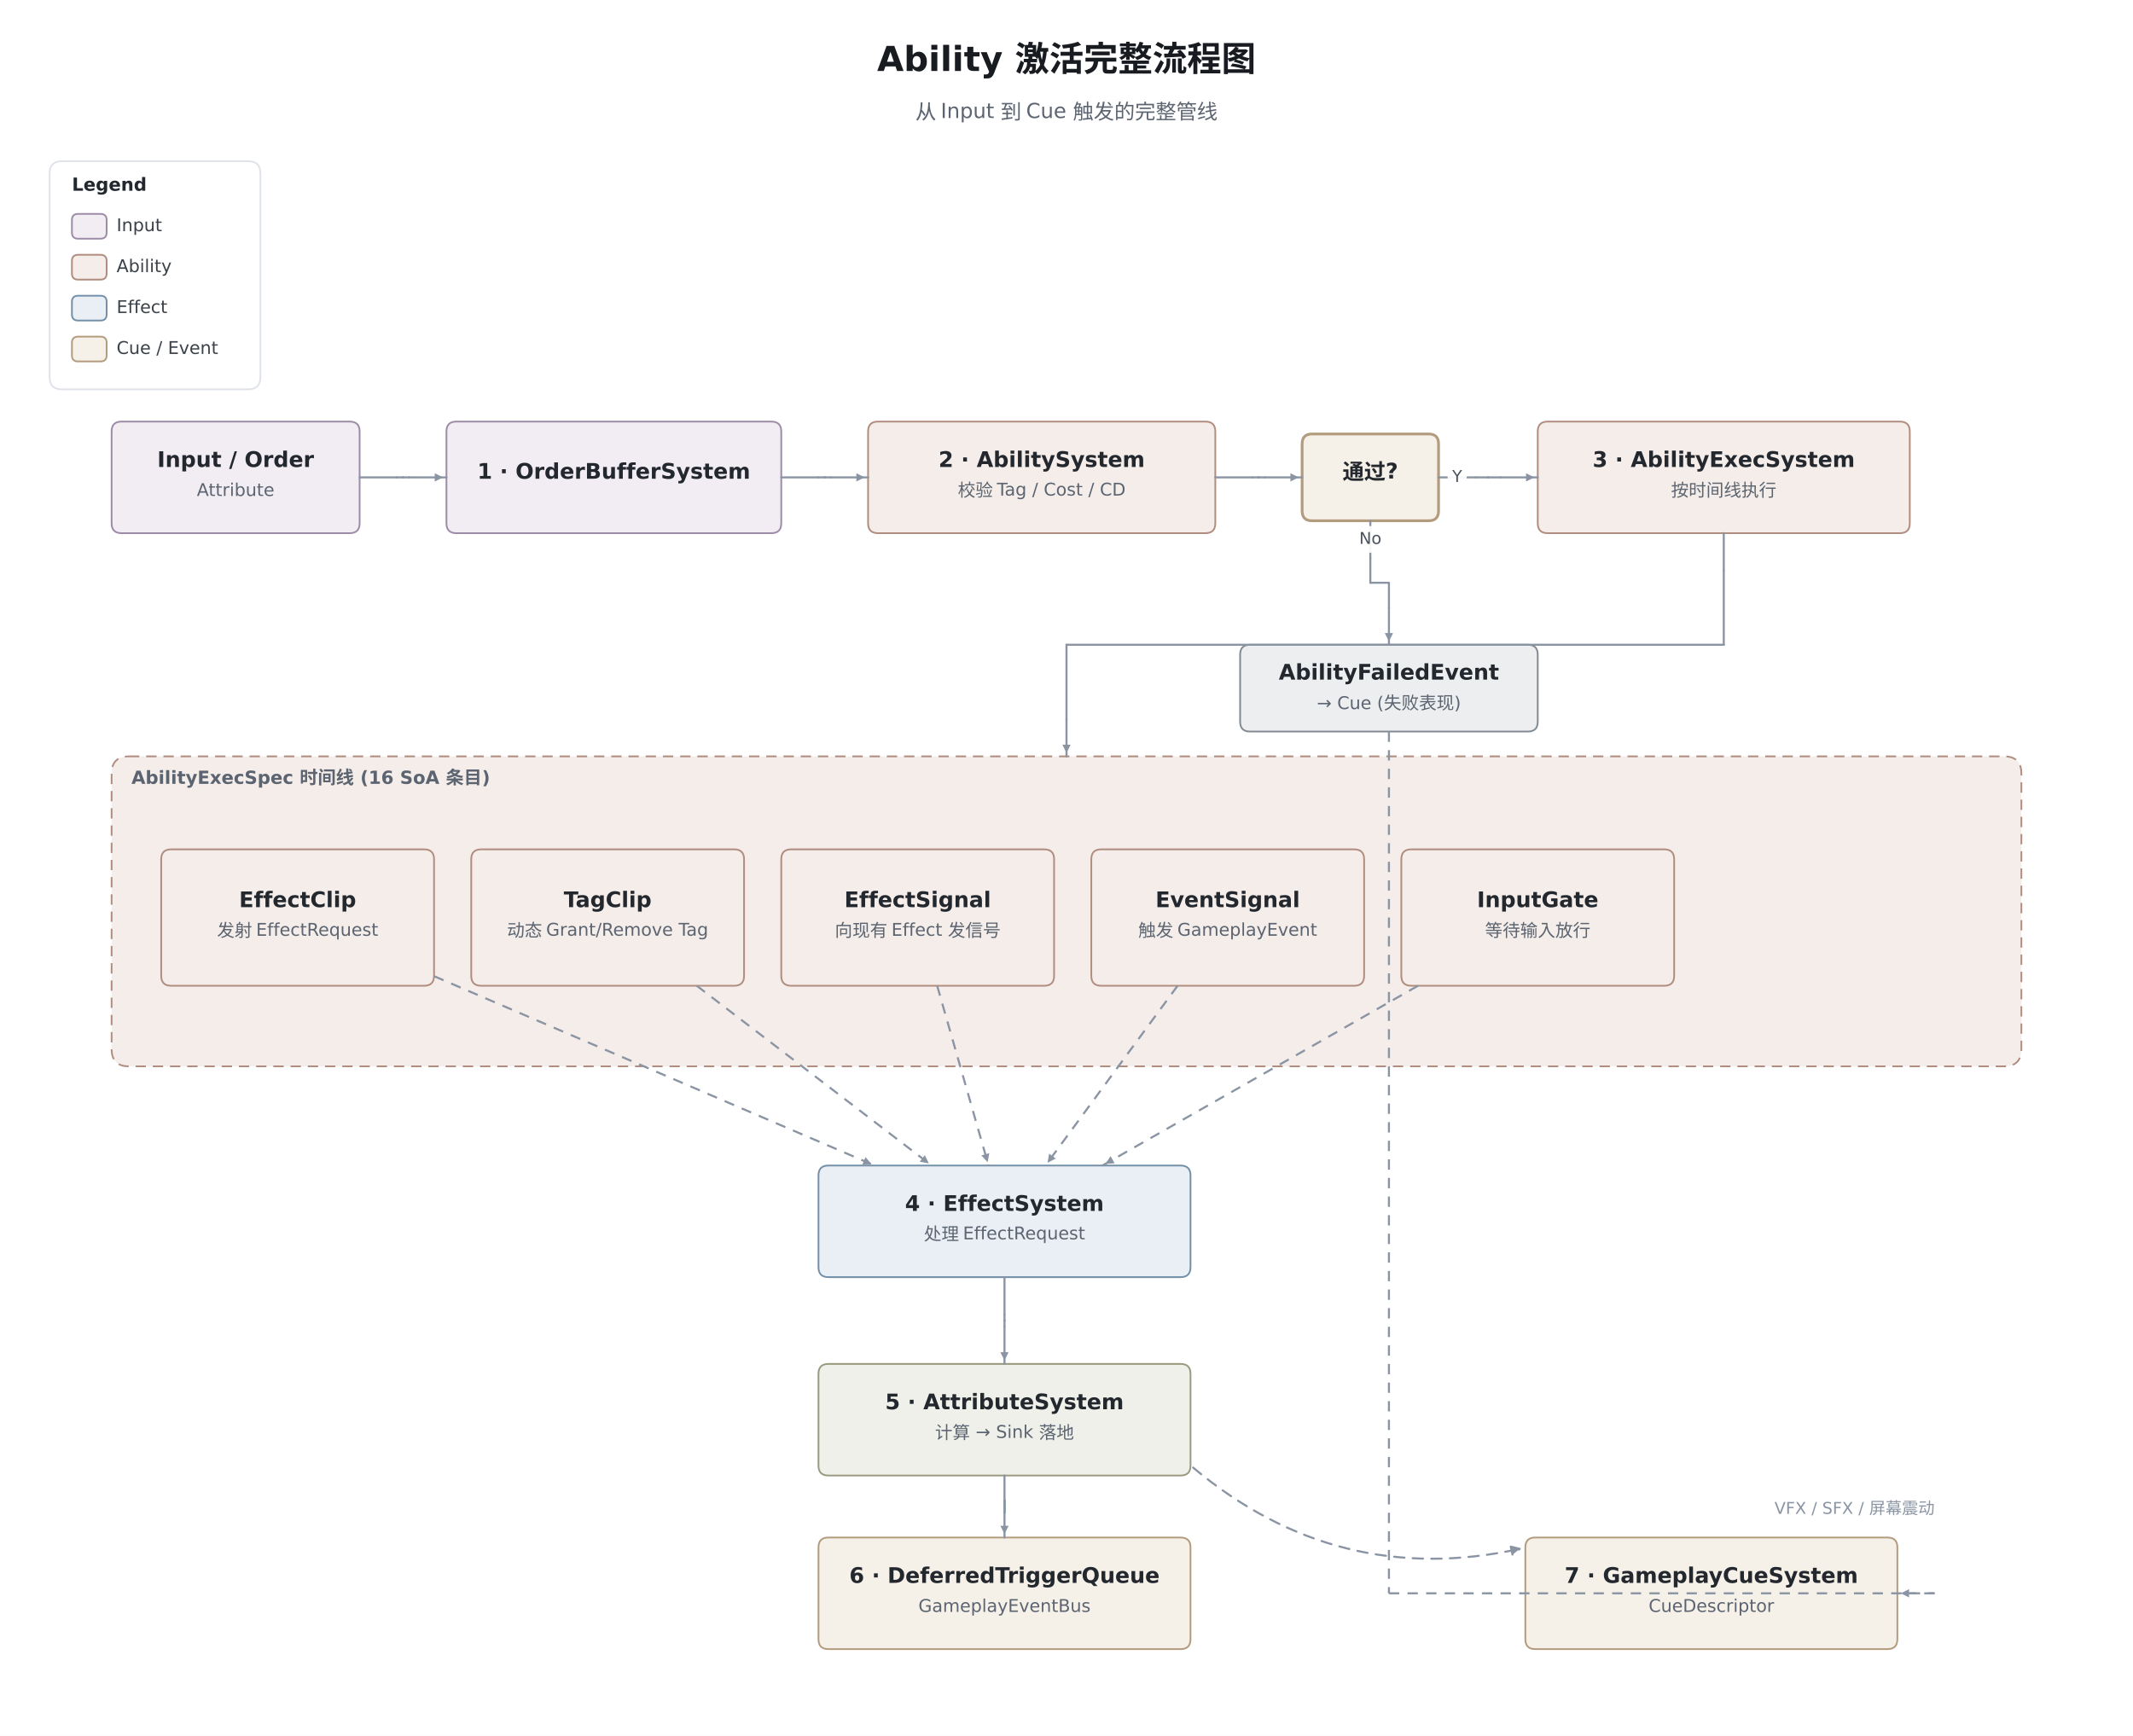
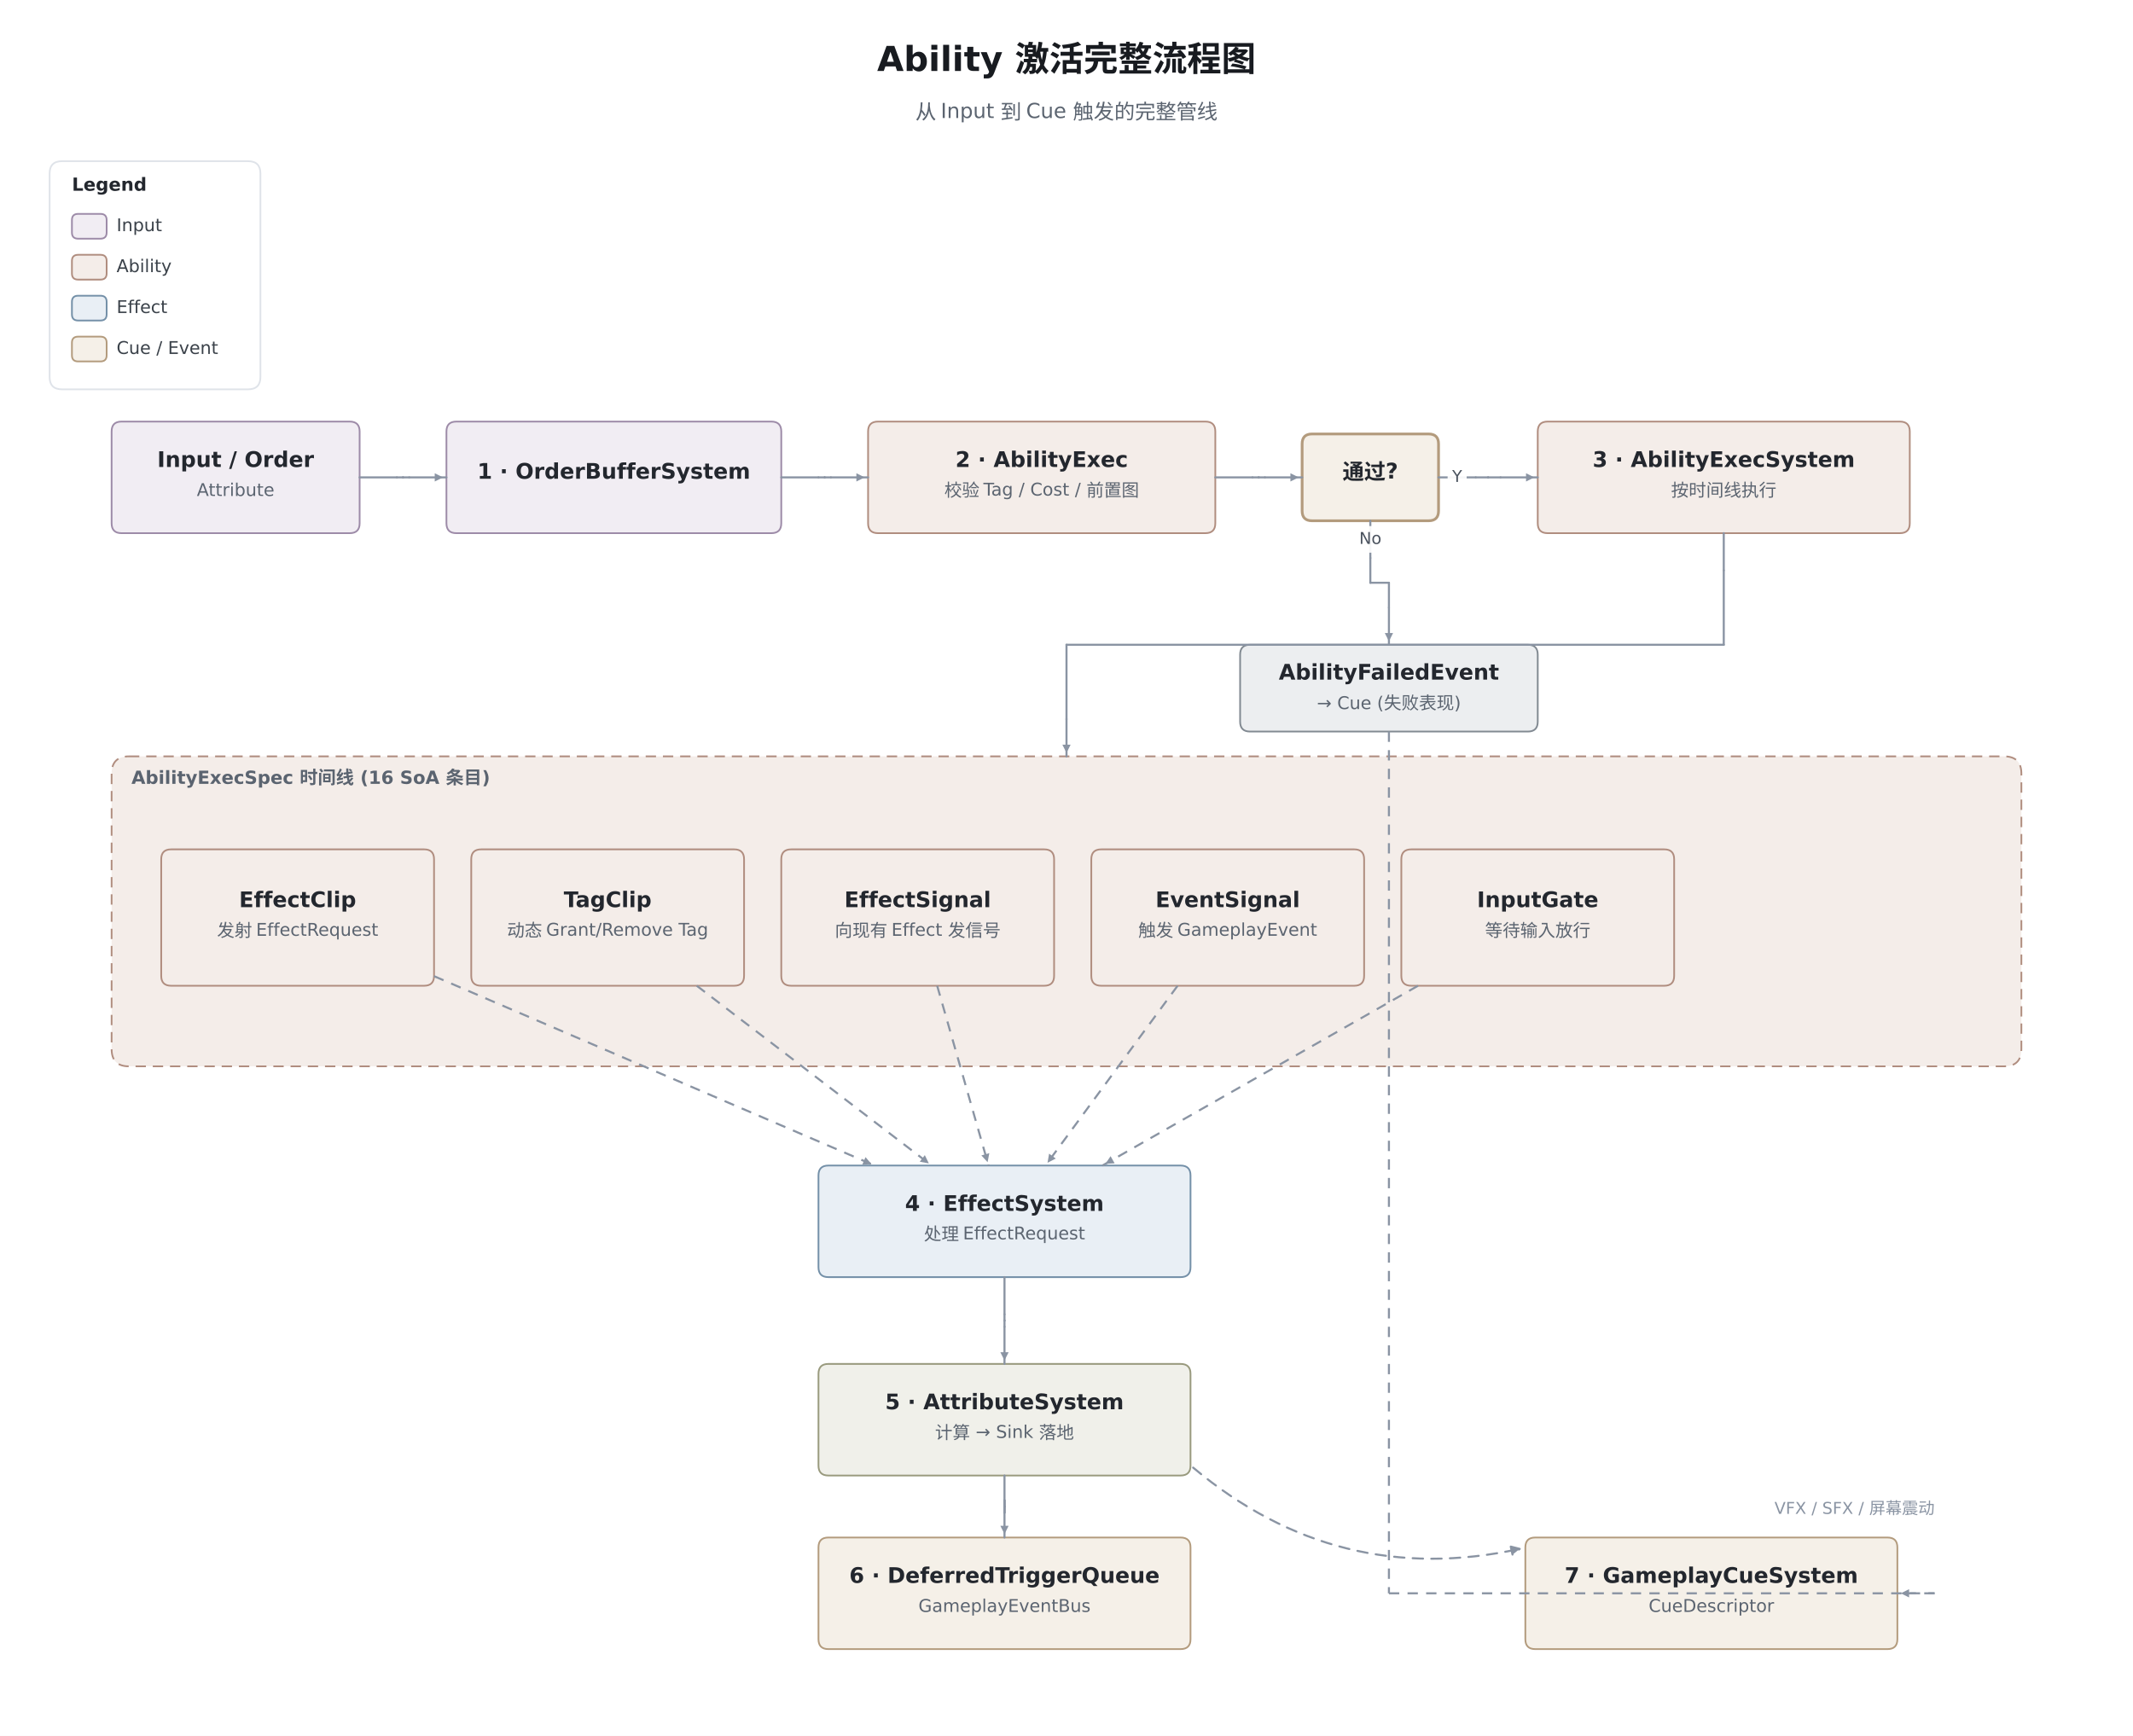
<svg xmlns="http://www.w3.org/2000/svg" width="1238.4pt" height="1008pt" viewBox="0 0 1238.4 1008" version="1.1">
  <defs>
    <style type="text/css">*{stroke-linejoin: round; stroke-linecap: butt}</style>
  </defs>
  <g id="figure_1">
    <g id="patch_1">
      <path d="M 0 1008 L 1238.4 1008 L 1238.4 0 L 0 0 z " style="fill: #ffffff" />
    </g>
    <g id="axes_1">
      <g id="patch_2">
        <path d="M 74.88 439.2 L 1163.52 439.2 Q 1173.6 439.2 1173.6 449.28 L 1173.6 609.12 Q 1173.6 619.2 1163.52 619.2 L 74.88 619.2 Q 64.8 619.2 64.8 609.12 L 64.8 449.28 Q 64.8 439.2 74.88 439.2 z " clip-path="url(#p5fc9083fad)" style="fill: #f4ede9; stroke-dasharray: 6,4; stroke-dashoffset: 0; stroke: #b08d7f; stroke-linejoin: miter" />
      </g>
      <g id="text_1">
        <text style="font-weight: 700; font-size: 10.5px; font-family: 'Microsoft YaHei', 'DejaVu Sans'; text-anchor: start; fill: #5b6470" x="76.32" y="455.172" transform="rotate(-0 76.32 455.1724)">AbilityExecSpec 时间线 (16 SoA 条目)</text>
      </g>
      <g id="patch_3">
        <path d="M 70.56 244.8 L 203.04 244.8 Q 208.8 244.8 208.8 250.56 L 208.8 303.84 Q 208.8 309.6 203.04 309.6 L 70.56 309.6 Q 64.8 309.6 64.8 303.84 L 64.8 250.56 Q 64.8 244.8 70.56 244.8 z " clip-path="url(#p5fc9083fad)" style="fill: #f1edf3; stroke: #9d8ba8; stroke-linejoin: miter" />
      </g>
      <g id="patch_4">
        <path d="M 264.96 244.8 L 447.84 244.8 Q 453.6 244.8 453.6 250.56 L 453.6 303.84 Q 453.6 309.6 447.84 309.6 L 264.96 309.6 Q 259.2 309.6 259.2 303.84 L 259.2 250.56 Q 259.2 244.8 264.96 244.8 z " clip-path="url(#p5fc9083fad)" style="fill: #f1edf3; stroke: #9d8ba8; stroke-linejoin: miter" />
      </g>
      <g id="patch_5">
        <path d="M 509.76 244.8 L 699.84 244.8 Q 705.6 244.8 705.6 250.56 L 705.6 303.84 Q 705.6 309.6 699.84 309.6 L 509.76 309.6 Q 504 309.6 504 303.84 L 504 250.56 Q 504 244.8 509.76 244.8 z " clip-path="url(#p5fc9083fad)" style="fill: #f4ede9; stroke: #b08d7f; stroke-linejoin: miter" />
      </g>
      <g id="patch_6">
        <path d="M 761.76 252 L 829.44 252 Q 835.2 252 835.2 257.76 L 835.2 296.64 Q 835.2 302.4 829.44 302.4 L 761.76 302.4 Q 756 302.4 756 296.64 L 756 257.76 Q 756 252 761.76 252 z " clip-path="url(#p5fc9083fad)" style="fill: #f5f0e8; stroke: #b39b7d; stroke-width: 1.6; stroke-linejoin: miter" />
      </g>
      <g id="patch_7">
        <path d="M 898.56 244.8 L 1103.04 244.8 Q 1108.8 244.8 1108.8 250.56 L 1108.8 303.84 Q 1108.8 309.6 1103.04 309.6 L 898.56 309.6 Q 892.8 309.6 892.8 303.84 L 892.8 250.56 Q 892.8 244.8 898.56 244.8 z " clip-path="url(#p5fc9083fad)" style="fill: #f4ede9; stroke: #b08d7f; stroke-linejoin: miter" />
      </g>
      <g id="patch_8">
        <path d="M 725.76 374.4 L 887.04 374.4 Q 892.8 374.4 892.8 380.16 L 892.8 419.04 Q 892.8 424.8 887.04 424.8 L 725.76 424.8 Q 720 424.8 720 419.04 L 720 380.16 Q 720 374.4 725.76 374.4 z " clip-path="url(#p5fc9083fad)" style="fill: #eceef0; stroke: #828a92; stroke-linejoin: miter" />
      </g>
      <g id="patch_9">
        <path d="M 99.36 493.2 L 246.24 493.2 Q 252 493.2 252 498.96 L 252 566.64 Q 252 572.4 246.24 572.4 L 99.36 572.4 Q 93.6 572.4 93.6 566.64 L 93.6 498.96 Q 93.6 493.2 99.36 493.2 z " clip-path="url(#p5fc9083fad)" style="fill: #f4ede9; stroke: #b08d7f; stroke-linejoin: miter" />
      </g>
      <g id="patch_10">
        <path d="M 279.36 493.2 L 426.24 493.2 Q 432 493.2 432 498.96 L 432 566.64 Q 432 572.4 426.24 572.4 L 279.36 572.4 Q 273.6 572.4 273.6 566.64 L 273.6 498.96 Q 273.6 493.2 279.36 493.2 z " clip-path="url(#p5fc9083fad)" style="fill: #f4ede9; stroke: #b08d7f; stroke-linejoin: miter" />
      </g>
      <g id="patch_11">
        <path d="M 459.36 493.2 L 606.24 493.2 Q 612 493.2 612 498.96 L 612 566.64 Q 612 572.4 606.24 572.4 L 459.36 572.4 Q 453.6 572.4 453.6 566.64 L 453.6 498.96 Q 453.6 493.2 459.36 493.2 z " clip-path="url(#p5fc9083fad)" style="fill: #f4ede9; stroke: #b08d7f; stroke-linejoin: miter" />
      </g>
      <g id="patch_12">
        <path d="M 639.36 493.2 L 786.24 493.2 Q 792 493.2 792 498.96 L 792 566.64 Q 792 572.4 786.24 572.4 L 639.36 572.4 Q 633.6 572.4 633.6 566.64 L 633.6 498.96 Q 633.6 493.2 639.36 493.2 z " clip-path="url(#p5fc9083fad)" style="fill: #f4ede9; stroke: #b08d7f; stroke-linejoin: miter" />
      </g>
      <g id="patch_13">
        <path d="M 819.36 493.2 L 966.24 493.2 Q 972 493.2 972 498.96 L 972 566.64 Q 972 572.4 966.24 572.4 L 819.36 572.4 Q 813.6 572.4 813.6 566.64 L 813.6 498.96 Q 813.6 493.2 819.36 493.2 z " clip-path="url(#p5fc9083fad)" style="fill: #f4ede9; stroke: #b08d7f; stroke-linejoin: miter" />
      </g>
      <g id="patch_14">
        <path d="M 480.96 676.8 L 685.44 676.8 Q 691.2 676.8 691.2 682.56 L 691.2 735.84 Q 691.2 741.6 685.44 741.6 L 480.96 741.6 Q 475.2 741.6 475.2 735.84 L 475.2 682.56 Q 475.2 676.8 480.96 676.8 z " clip-path="url(#p5fc9083fad)" style="fill: #e9eff5; stroke: #7490a8; stroke-linejoin: miter" />
      </g>
      <g id="patch_15">
        <path d="M 480.96 792 L 685.44 792 Q 691.2 792 691.2 797.76 L 691.2 851.04 Q 691.2 856.8 685.44 856.8 L 480.96 856.8 Q 475.2 856.8 475.2 851.04 L 475.2 797.76 Q 475.2 792 480.96 792 z " clip-path="url(#p5fc9083fad)" style="fill: #f0f0ea; stroke: #999a7e; stroke-linejoin: miter" />
      </g>
      <g id="patch_16">
        <path d="M 480.96 892.8 L 685.44 892.8 Q 691.2 892.8 691.2 898.56 L 691.2 951.84 Q 691.2 957.6 685.44 957.6 L 480.96 957.6 Q 475.2 957.6 475.2 951.84 L 475.2 898.56 Q 475.2 892.8 480.96 892.8 z " clip-path="url(#p5fc9083fad)" style="fill: #f5f0e8; stroke: #b39b7d; stroke-linejoin: miter" />
      </g>
      <g id="patch_17">
        <path d="M 891.36 892.8 L 1095.84 892.8 Q 1101.6 892.8 1101.6 898.56 L 1101.6 951.84 Q 1101.6 957.6 1095.84 957.6 L 891.36 957.6 Q 885.6 957.6 885.6 951.84 L 885.6 898.56 Q 885.6 892.8 891.36 892.8 z " clip-path="url(#p5fc9083fad)" style="fill: #f5f0e8; stroke: #b39b7d; stroke-linejoin: miter" />
      </g>
      <g id="text_2">
        <text style="font-weight: 700; font-size: 12.5px; font-family: 'Microsoft YaHei', 'DejaVu Sans'; text-anchor: middle; fill: #23272e" x="136.8" y="271.15" transform="rotate(-0 136.8 271.1501)">Input / Order</text>
      </g>
      <g id="text_3">
        <text style="font-size: 10.2px; font-family: 'Microsoft YaHei', 'DejaVu Sans'; text-anchor: middle; fill: #5b6470" x="136.8" y="288.003" transform="rotate(-0 136.8 288.0025)">Attribute</text>
      </g>
      <g id="text_4">
        <text style="font-weight: 700; font-size: 12.5px; font-family: 'Microsoft YaHei', 'DejaVu Sans'; text-anchor: middle; fill: #23272e" x="356.4" y="277.99" transform="rotate(-0 356.4 277.9904)">1 · OrderBufferSystem</text>
      </g>
      <g id="text_5">
-         <text style="font-weight: 700; font-size: 12.5px; font-family: 'Microsoft YaHei', 'DejaVu Sans'; text-anchor: middle; fill: #23272e" x="604.8" y="271.15" transform="rotate(-0 604.8 271.1501)">2 · AbilitySystem</text>
+         <text style="font-weight: 700; font-size: 12.5px; font-family: 'Microsoft YaHei', 'DejaVu Sans'; text-anchor: middle; fill: #23272e" x="604.8" y="271.15" transform="rotate(-0 604.8 271.1501)">2 · AbilityExec</text>
      </g>
      <g id="text_6">
-         <text style="font-size: 10.2px; font-family: 'Microsoft YaHei', 'DejaVu Sans'; text-anchor: middle; fill: #5b6470" x="604.8" y="288.232" transform="rotate(-0 604.8 288.2322)">校验 Tag / Cost / CD</text>
+         <text style="font-size: 10.2px; font-family: 'Microsoft YaHei', 'DejaVu Sans'; text-anchor: middle; fill: #5b6470" x="604.8" y="288.232" transform="rotate(-0 604.8 288.2322)">校验 Tag / Cost / 前置图</text>
      </g>
      <g id="text_7">
        <text style="font-weight: 700; font-size: 12.5px; font-family: 'Microsoft YaHei', 'DejaVu Sans'; text-anchor: middle; fill: #23272e" x="795.6" y="278.283" transform="rotate(-0 795.6 278.2834)">通过?</text>
      </g>
      <g id="text_8">
        <text style="font-weight: 700; font-size: 12.5px; font-family: 'Microsoft YaHei', 'DejaVu Sans'; text-anchor: middle; fill: #23272e" x="1000.8" y="271.15" transform="rotate(-0 1000.8 271.1501)">3 · AbilityExecSystem</text>
      </g>
      <g id="text_9">
        <text style="font-size: 10.2px; font-family: 'Microsoft YaHei', 'DejaVu Sans'; text-anchor: middle; fill: #5b6470" x="1000.8" y="288.251" transform="rotate(-0 1000.8 288.2513)">按时间线执行</text>
      </g>
      <g id="text_10">
        <text style="font-weight: 700; font-size: 12.5px; font-family: 'Microsoft YaHei', 'DejaVu Sans'; text-anchor: middle; fill: #23272e" x="806.4" y="394.63" transform="rotate(-0 806.4 394.6301)">AbilityFailedEvent</text>
      </g>
      <g id="text_11">
        <text style="font-size: 10.2px; font-family: 'Microsoft YaHei', 'DejaVu Sans'; text-anchor: middle; fill: #5b6470" x="806.4" y="411.752" transform="rotate(-0 806.4 411.7521)">→ Cue (失败表现)</text>
      </g>
      <g id="text_12">
        <text style="font-weight: 700; font-size: 12.5px; font-family: 'Microsoft YaHei', 'DejaVu Sans'; text-anchor: middle; fill: #23272e" x="172.8" y="526.75" transform="rotate(-0 172.8 526.7504)">EffectClip</text>
      </g>
      <g id="text_13">
        <text style="font-size: 10.2px; font-family: 'Microsoft YaHei', 'DejaVu Sans'; text-anchor: middle; fill: #5b6470" x="172.8" y="543.861" transform="rotate(-0 172.8 543.8609)">发射 EffectRequest</text>
      </g>
      <g id="text_14">
        <text style="font-weight: 700; font-size: 12.5px; font-family: 'Microsoft YaHei', 'DejaVu Sans'; text-anchor: middle; fill: #23272e" x="352.8" y="526.75" transform="rotate(-0 352.8 526.7501)">TagClip</text>
      </g>
      <g id="text_15">
        <text style="font-size: 10.2px; font-family: 'Microsoft YaHei', 'DejaVu Sans'; text-anchor: middle; fill: #5b6470" x="352.8" y="543.812" transform="rotate(-0 352.8 543.8115)">动态 Grant/Remove Tag</text>
      </g>
      <g id="text_16">
        <text style="font-weight: 700; font-size: 12.5px; font-family: 'Microsoft YaHei', 'DejaVu Sans'; text-anchor: middle; fill: #23272e" x="532.8" y="526.75" transform="rotate(-0 532.8 526.7504)">EffectSignal</text>
      </g>
      <g id="text_17">
        <text style="font-size: 10.2px; font-family: 'Microsoft YaHei', 'DejaVu Sans'; text-anchor: middle; fill: #5b6470" x="532.8" y="543.861" transform="rotate(-0 532.8 543.8609)">向现有 Effect 发信号</text>
      </g>
      <g id="text_18">
        <text style="font-weight: 700; font-size: 12.5px; font-family: 'Microsoft YaHei', 'DejaVu Sans'; text-anchor: middle; fill: #23272e" x="712.8" y="526.75" transform="rotate(-0 712.8 526.7501)">EventSignal</text>
      </g>
      <g id="text_19">
        <text style="font-size: 10.2px; font-family: 'Microsoft YaHei', 'DejaVu Sans'; text-anchor: middle; fill: #5b6470" x="712.8" y="543.832" transform="rotate(-0 712.8 543.8322)">触发 GameplayEvent</text>
      </g>
      <g id="text_20">
        <text style="font-weight: 700; font-size: 12.5px; font-family: 'Microsoft YaHei', 'DejaVu Sans'; text-anchor: middle; fill: #23272e" x="892.8" y="526.75" transform="rotate(-0 892.8 526.7501)">InputGate</text>
      </g>
      <g id="text_21">
        <text style="font-size: 10.2px; font-family: 'Microsoft YaHei', 'DejaVu Sans'; text-anchor: middle; fill: #5b6470" x="892.8" y="543.872" transform="rotate(-0 892.8 543.8721)">等待输入放行</text>
      </g>
      <g id="text_22">
        <text style="font-weight: 700; font-size: 12.5px; font-family: 'Microsoft YaHei', 'DejaVu Sans'; text-anchor: middle; fill: #23272e" x="583.2" y="703.15" transform="rotate(-0 583.2 703.1504)">4 · EffectSystem</text>
      </g>
      <g id="text_23">
        <text style="font-size: 10.2px; font-family: 'Microsoft YaHei', 'DejaVu Sans'; text-anchor: middle; fill: #5b6470" x="583.2" y="720.132" transform="rotate(-0 583.2 720.1318)">处理 EffectRequest</text>
      </g>
      <g id="text_24">
        <text style="font-weight: 700; font-size: 12.5px; font-family: 'Microsoft YaHei', 'DejaVu Sans'; text-anchor: middle; fill: #23272e" x="583.2" y="818.35" transform="rotate(-0 583.2 818.3501)">5 · AttributeSystem</text>
      </g>
      <g id="text_25">
        <text style="font-size: 10.2px; font-family: 'Microsoft YaHei', 'DejaVu Sans'; text-anchor: middle; fill: #5b6470" x="583.2" y="835.442" transform="rotate(-0 583.2 835.4418)">计算 → Sink 落地</text>
      </g>
      <g id="text_26">
        <text style="font-weight: 700; font-size: 12.5px; font-family: 'Microsoft YaHei', 'DejaVu Sans'; text-anchor: middle; fill: #23272e" x="583.2" y="919.15" transform="rotate(-0 583.2 919.1504)">6 · DeferredTriggerQueue</text>
      </g>
      <g id="text_27">
        <text style="font-size: 10.2px; font-family: 'Microsoft YaHei', 'DejaVu Sans'; text-anchor: middle; fill: #5b6470" x="583.2" y="936.003" transform="rotate(-0 583.2 936.0025)">GameplayEventBus</text>
      </g>
      <g id="text_28">
        <text style="font-weight: 700; font-size: 12.5px; font-family: 'Microsoft YaHei', 'DejaVu Sans'; text-anchor: middle; fill: #23272e" x="993.6" y="919.15" transform="rotate(-0 993.6 919.1501)">7 · GameplayCueSystem</text>
      </g>
      <g id="text_29">
        <text style="font-size: 10.2px; font-family: 'Microsoft YaHei', 'DejaVu Sans'; text-anchor: middle; fill: #5b6470" x="993.6" y="936.003" transform="rotate(-0 993.6 936.0025)">CueDescriptor</text>
      </g>
      <g id="line2d_1">
        <path d="M 208.8 277.2 L 230.4 277.2 " clip-path="url(#p5fc9083fad)" style="fill: none; stroke: #8a94a3; stroke-width: 1.2; stroke-linecap: round" />
      </g>
      <g id="line2d_2">
        <path d="M 230.4 277.2 L 234 277.2 " clip-path="url(#p5fc9083fad)" style="fill: none; stroke: #8a94a3; stroke-width: 1.2; stroke-linecap: round" />
      </g>
      <g id="line2d_3">
        <path d="M 234 277.2 L 234 277.2 " clip-path="url(#p5fc9083fad)" style="fill: none; stroke: #8a94a3; stroke-width: 1.2; stroke-linecap: round" />
      </g>
      <g id="line2d_4">
        <path d="M 234 277.2 L 237.6 277.2 " clip-path="url(#p5fc9083fad)" style="fill: none; stroke: #8a94a3; stroke-width: 1.2; stroke-linecap: round" />
      </g>
      <g id="line2d_5">
        <path d="M 237.6 277.2 L 259.2 277.2 " clip-path="url(#p5fc9083fad)" style="fill: none; stroke: #8a94a3; stroke-width: 1.2; stroke-linecap: round" />
      </g>
      <g id="line2d_6">
        <path d="M 453.6 277.2 L 475.2 277.2 " clip-path="url(#p5fc9083fad)" style="fill: none; stroke: #8a94a3; stroke-width: 1.2; stroke-linecap: round" />
      </g>
      <g id="line2d_7">
        <path d="M 475.2 277.2 L 478.8 277.2 " clip-path="url(#p5fc9083fad)" style="fill: none; stroke: #8a94a3; stroke-width: 1.2; stroke-linecap: round" />
      </g>
      <g id="line2d_8">
        <path d="M 478.8 277.2 L 478.8 277.2 " clip-path="url(#p5fc9083fad)" style="fill: none; stroke: #8a94a3; stroke-width: 1.2; stroke-linecap: round" />
      </g>
      <g id="line2d_9">
        <path d="M 478.8 277.2 L 482.4 277.2 " clip-path="url(#p5fc9083fad)" style="fill: none; stroke: #8a94a3; stroke-width: 1.2; stroke-linecap: round" />
      </g>
      <g id="line2d_10">
        <path d="M 482.4 277.2 L 504 277.2 " clip-path="url(#p5fc9083fad)" style="fill: none; stroke: #8a94a3; stroke-width: 1.2; stroke-linecap: round" />
      </g>
      <g id="line2d_11">
        <path d="M 705.6 277.2 L 727.2 277.2 " clip-path="url(#p5fc9083fad)" style="fill: none; stroke: #8a94a3; stroke-width: 1.2; stroke-linecap: round" />
      </g>
      <g id="line2d_12">
        <path d="M 727.2 277.2 L 730.8 277.2 " clip-path="url(#p5fc9083fad)" style="fill: none; stroke: #8a94a3; stroke-width: 1.2; stroke-linecap: round" />
      </g>
      <g id="line2d_13">
        <path d="M 730.8 277.2 L 730.8 277.2 " clip-path="url(#p5fc9083fad)" style="fill: none; stroke: #8a94a3; stroke-width: 1.2; stroke-linecap: round" />
      </g>
      <g id="line2d_14">
        <path d="M 730.8 277.2 L 734.4 277.2 " clip-path="url(#p5fc9083fad)" style="fill: none; stroke: #8a94a3; stroke-width: 1.2; stroke-linecap: round" />
      </g>
      <g id="line2d_15">
        <path d="M 734.4 277.2 L 756 277.2 " clip-path="url(#p5fc9083fad)" style="fill: none; stroke: #8a94a3; stroke-width: 1.2; stroke-linecap: round" />
      </g>
      <g id="line2d_16">
        <path d="M 835.2 277.2 L 856.8 277.2 " clip-path="url(#p5fc9083fad)" style="fill: none; stroke: #8a94a3; stroke-width: 1.2; stroke-linecap: round" />
      </g>
      <g id="line2d_17">
        <path d="M 856.8 277.2 L 864 277.2 " clip-path="url(#p5fc9083fad)" style="fill: none; stroke: #8a94a3; stroke-width: 1.2; stroke-linecap: round" />
      </g>
      <g id="line2d_18">
        <path d="M 864 277.2 L 864 277.2 " clip-path="url(#p5fc9083fad)" style="fill: none; stroke: #8a94a3; stroke-width: 1.2; stroke-linecap: round" />
      </g>
      <g id="line2d_19">
        <path d="M 864 277.2 L 871.2 277.2 " clip-path="url(#p5fc9083fad)" style="fill: none; stroke: #8a94a3; stroke-width: 1.2; stroke-linecap: round" />
      </g>
      <g id="line2d_20">
        <path d="M 871.2 277.2 L 892.8 277.2 " clip-path="url(#p5fc9083fad)" style="fill: none; stroke: #8a94a3; stroke-width: 1.2; stroke-linecap: round" />
      </g>
      <g id="line2d_21">
        <path d="M 795.6 302.4 L 795.6 324 " clip-path="url(#p5fc9083fad)" style="fill: none; stroke: #8a94a3; stroke-width: 1.2; stroke-linecap: round" />
      </g>
      <g id="line2d_22">
        <path d="M 795.6 324 L 795.6 338.4 " clip-path="url(#p5fc9083fad)" style="fill: none; stroke: #8a94a3; stroke-width: 1.2; stroke-linecap: round" />
      </g>
      <g id="line2d_23">
        <path d="M 795.6 338.4 L 806.4 338.4 " clip-path="url(#p5fc9083fad)" style="fill: none; stroke: #8a94a3; stroke-width: 1.2; stroke-linecap: round" />
      </g>
      <g id="line2d_24">
        <path d="M 806.4 338.4 L 806.4 352.8 " clip-path="url(#p5fc9083fad)" style="fill: none; stroke: #8a94a3; stroke-width: 1.2; stroke-linecap: round" />
      </g>
      <g id="line2d_25">
        <path d="M 806.4 352.8 L 806.4 374.4 " clip-path="url(#p5fc9083fad)" style="fill: none; stroke: #8a94a3; stroke-width: 1.2; stroke-linecap: round" />
      </g>
      <g id="line2d_26">
        <path d="M 1000.8 309.6 L 1000.8 331.2 " clip-path="url(#p5fc9083fad)" style="fill: none; stroke: #8a94a3; stroke-width: 1.2; stroke-linecap: round" />
      </g>
      <g id="line2d_27">
        <path d="M 1000.8 331.2 L 1000.8 374.4 " clip-path="url(#p5fc9083fad)" style="fill: none; stroke: #8a94a3; stroke-width: 1.2; stroke-linecap: round" />
      </g>
      <g id="line2d_28">
        <path d="M 1000.8 374.4 L 619.2 374.4 " clip-path="url(#p5fc9083fad)" style="fill: none; stroke: #8a94a3; stroke-width: 1.2; stroke-linecap: round" />
      </g>
      <g id="line2d_29">
        <path d="M 619.2 374.4 L 619.2 417.6 " clip-path="url(#p5fc9083fad)" style="fill: none; stroke: #8a94a3; stroke-width: 1.2; stroke-linecap: round" />
      </g>
      <g id="line2d_30">
        <path d="M 619.2 417.6 L 619.2 439.2 " clip-path="url(#p5fc9083fad)" style="fill: none; stroke: #8a94a3; stroke-width: 1.2; stroke-linecap: round" />
      </g>
      <g id="line2d_31">
        <path d="M 252 566.842 L 507.82 676.8 " clip-path="url(#p5fc9083fad)" style="fill: none; stroke-dasharray: 6,4.8; stroke-dashoffset: 0; stroke: #8a94a3; stroke-width: 1.2" />
      </g>
      <g id="line2d_32">
        <path d="M 404.522 572.4 L 540.882 676.8 " clip-path="url(#p5fc9083fad)" style="fill: none; stroke-dasharray: 6,4.8; stroke-dashoffset: 0; stroke: #8a94a3; stroke-width: 1.2" />
      </g>
      <g id="line2d_33">
        <path d="M 544.114 572.4 L 573.943 676.8 " clip-path="url(#p5fc9083fad)" style="fill: none; stroke-dasharray: 6,4.8; stroke-dashoffset: 0; stroke: #8a94a3; stroke-width: 1.2" />
      </g>
      <g id="line2d_34">
        <path d="M 683.706 572.4 L 607.004 676.8 " clip-path="url(#p5fc9083fad)" style="fill: none; stroke-dasharray: 6,4.8; stroke-dashoffset: 0; stroke: #8a94a3; stroke-width: 1.2" />
      </g>
      <g id="line2d_35">
        <path d="M 823.298 572.4 L 640.065 676.8 " clip-path="url(#p5fc9083fad)" style="fill: none; stroke-dasharray: 6,4.8; stroke-dashoffset: 0; stroke: #8a94a3; stroke-width: 1.2" />
      </g>
      <g id="line2d_36">
        <path d="M 583.2 741.6 L 583.2 763.2 " clip-path="url(#p5fc9083fad)" style="fill: none; stroke: #8a94a3; stroke-width: 1.2; stroke-linecap: round" />
      </g>
      <g id="line2d_37">
        <path d="M 583.2 763.2 L 583.2 766.8 " clip-path="url(#p5fc9083fad)" style="fill: none; stroke: #8a94a3; stroke-width: 1.2; stroke-linecap: round" />
      </g>
      <g id="line2d_38">
        <path d="M 583.2 766.8 L 583.2 766.8 " clip-path="url(#p5fc9083fad)" style="fill: none; stroke: #8a94a3; stroke-width: 1.2; stroke-linecap: round" />
      </g>
      <g id="line2d_39">
        <path d="M 583.2 766.8 L 583.2 770.4 " clip-path="url(#p5fc9083fad)" style="fill: none; stroke: #8a94a3; stroke-width: 1.2; stroke-linecap: round" />
      </g>
      <g id="line2d_40">
        <path d="M 583.2 770.4 L 583.2 792 " clip-path="url(#p5fc9083fad)" style="fill: none; stroke: #8a94a3; stroke-width: 1.2; stroke-linecap: round" />
      </g>
      <g id="line2d_41">
        <path d="M 583.2 856.8 L 583.2 878.4 " clip-path="url(#p5fc9083fad)" style="fill: none; stroke: #8a94a3; stroke-width: 1.2; stroke-linecap: round" />
      </g>
      <g id="line2d_42">
        <path d="M 583.2 878.4 L 583.2 874.8 " clip-path="url(#p5fc9083fad)" style="fill: none; stroke: #8a94a3; stroke-width: 1.2; stroke-linecap: round" />
      </g>
      <g id="line2d_43">
        <path d="M 583.2 874.8 L 583.2 874.8 " clip-path="url(#p5fc9083fad)" style="fill: none; stroke: #8a94a3; stroke-width: 1.2; stroke-linecap: round" />
      </g>
      <g id="line2d_44">
        <path d="M 583.2 874.8 L 583.2 871.2 " clip-path="url(#p5fc9083fad)" style="fill: none; stroke: #8a94a3; stroke-width: 1.2; stroke-linecap: round" />
      </g>
      <g id="line2d_45">
        <path d="M 583.2 871.2 L 583.2 892.8 " clip-path="url(#p5fc9083fad)" style="fill: none; stroke: #8a94a3; stroke-width: 1.2; stroke-linecap: round" />
      </g>
      <g id="patch_18">
        <path d="M 692.729 852.217 Q 776.674 922.536 882.334 899.396 " clip-path="url(#p5fc9083fad)" style="fill: none; stroke-dasharray: 6,4.8; stroke-dashoffset: 0; stroke: #8a94a3; stroke-width: 1.2; stroke-linecap: round" />
        <path d="M 877.132 898.079 L 882.334 899.396 L 878.159 902.768 z " clip-path="url(#p5fc9083fad)" style="fill: #8a94a3; stroke-dasharray: 6,4.8; stroke-dashoffset: 0; stroke: #8a94a3; stroke-width: 1.2; stroke-linecap: round" />
      </g>
      <g id="line2d_46">
        <path d="M 806.4 424.8 L 806.4 446.4 " clip-path="url(#p5fc9083fad)" style="fill: none; stroke-dasharray: 6,4.8; stroke-dashoffset: 0; stroke: #8a94a3; stroke-width: 1.2" />
      </g>
      <g id="line2d_47">
        <path d="M 806.4 446.4 L 806.4 925.2 " clip-path="url(#p5fc9083fad)" style="fill: none; stroke-dasharray: 6,4.8; stroke-dashoffset: 0; stroke: #8a94a3; stroke-width: 1.2" />
      </g>
      <g id="line2d_48">
        <path d="M 806.4 925.2 L 1123.2 925.2 " clip-path="url(#p5fc9083fad)" style="fill: none; stroke-dasharray: 6,4.8; stroke-dashoffset: 0; stroke: #8a94a3; stroke-width: 1.2" />
      </g>
      <g id="line2d_49">
        <path d="M 1123.2 925.2 L 1101.6 925.2 " clip-path="url(#p5fc9083fad)" style="fill: none; stroke-dasharray: 6,4.8; stroke-dashoffset: 0; stroke: #8a94a3; stroke-width: 1.2" />
      </g>
      <g id="patch_19">
        <path d="M 239.601 277.2 Q 248.403 277.2 257.205 277.2 " clip-path="url(#p5fc9083fad)" style="fill: none" />
        <path d="M 252.405 274.8 L 257.205 277.2 L 252.405 279.6 z " clip-path="url(#p5fc9083fad)" style="fill: #8a94a3" />
      </g>
      <g id="patch_20">
        <path d="M 484.401 277.2 Q 493.203 277.2 502.005 277.2 " clip-path="url(#p5fc9083fad)" style="fill: none" />
        <path d="M 497.205 274.8 L 502.005 277.2 L 497.205 279.6 z " clip-path="url(#p5fc9083fad)" style="fill: #8a94a3" />
      </g>
      <g id="patch_21">
        <path d="M 736.401 277.2 Q 745.203 277.2 754.005 277.2 " clip-path="url(#p5fc9083fad)" style="fill: none" />
        <path d="M 749.205 274.8 L 754.005 277.2 L 749.205 279.6 z " clip-path="url(#p5fc9083fad)" style="fill: #8a94a3" />
      </g>
      <g id="patch_22">
        <path d="M 873.201 277.2 Q 882.003 277.2 890.805 277.2 " clip-path="url(#p5fc9083fad)" style="fill: none" />
        <path d="M 886.005 274.8 L 890.805 277.2 L 886.005 279.6 z " clip-path="url(#p5fc9083fad)" style="fill: #8a94a3" />
      </g>
      <g id="patch_23">
        <path d="M 806.4 354.801 Q 806.4 363.603 806.4 372.405 " clip-path="url(#p5fc9083fad)" style="fill: none" />
        <path d="M 808.8 367.605 L 806.4 372.405 L 804 367.605 z " clip-path="url(#p5fc9083fad)" style="fill: #8a94a3" />
      </g>
      <g id="patch_24">
        <path d="M 619.2 419.601 Q 619.2 428.403 619.2 437.205 " clip-path="url(#p5fc9083fad)" style="fill: none" />
        <path d="M 621.6 432.405 L 619.2 437.205 L 616.8 432.405 z " clip-path="url(#p5fc9083fad)" style="fill: #8a94a3" />
      </g>
      <g id="patch_25">
        <path d="M 253.839 567.632 Q 379.909 621.821 505.98 676.009 " clip-path="url(#p5fc9083fad)" style="fill: none" />
        <path d="M 502.517 671.908 L 505.98 676.009 L 500.622 676.318 z " clip-path="url(#p5fc9083fad)" style="fill: #8a94a3" />
      </g>
      <g id="patch_26">
        <path d="M 406.11 573.615 Q 472.701 624.599 539.292 675.583 " clip-path="url(#p5fc9083fad)" style="fill: none" />
        <path d="M 536.94 670.759 L 539.292 675.583 L 534.022 674.571 z " clip-path="url(#p5fc9083fad)" style="fill: #8a94a3" />
      </g>
      <g id="patch_27">
        <path d="M 544.663 574.321 Q 559.028 624.599 573.393 674.877 " clip-path="url(#p5fc9083fad)" style="fill: none" />
        <path d="M 574.382 669.602 L 573.393 674.877 L 569.767 670.921 z " clip-path="url(#p5fc9083fad)" style="fill: #8a94a3" />
      </g>
      <g id="patch_28">
        <path d="M 682.524 574.009 Q 645.355 624.6 608.186 675.191 " clip-path="url(#p5fc9083fad)" style="fill: none" />
        <path d="M 612.962 672.744 L 608.186 675.191 L 609.094 669.902 z " clip-path="url(#p5fc9083fad)" style="fill: #8a94a3" />
      </g>
      <g id="patch_29">
        <path d="M 821.562 573.389 Q 731.682 624.6 641.802 675.811 " clip-path="url(#p5fc9083fad)" style="fill: none" />
        <path d="M 647.16 675.52 L 641.802 675.811 L 644.784 671.349 z " clip-path="url(#p5fc9083fad)" style="fill: #8a94a3" />
      </g>
      <g id="patch_30">
        <path d="M 583.2 772.401 Q 583.2 781.203 583.2 790.005 " clip-path="url(#p5fc9083fad)" style="fill: none" />
        <path d="M 585.6 785.205 L 583.2 790.005 L 580.8 785.205 z " clip-path="url(#p5fc9083fad)" style="fill: #8a94a3" />
      </g>
      <g id="patch_31">
        <path d="M 583.2 873.201 Q 583.2 882.003 583.2 890.805 " clip-path="url(#p5fc9083fad)" style="fill: none" />
        <path d="M 585.6 886.005 L 583.2 890.805 L 580.8 886.005 z " clip-path="url(#p5fc9083fad)" style="fill: #8a94a3" />
      </g>
      <g id="patch_32">
        <path d="M 1121.199 925.2 Q 1112.397 925.2 1103.595 925.2 " clip-path="url(#p5fc9083fad)" style="fill: none" />
        <path d="M 1108.395 927.6 L 1103.595 925.2 L 1108.395 922.8 z " clip-path="url(#p5fc9083fad)" style="fill: #8a94a3" />
      </g>
      <g id="text_30">
        <text style="font-weight: 700; font-size: 20px; font-family: 'Microsoft YaHei', 'DejaVu Sans'; text-anchor: middle; fill: #181b20" x="619.2" y="41.227" transform="rotate(-0 619.2 41.22687)">Ability 激活完整流程图</text>
      </g>
      <g id="text_31">
        <text style="font-size: 12px; font-family: 'Microsoft YaHei', 'DejaVu Sans'; text-anchor: middle; fill: #5b6470" x="619.2" y="69.077" transform="rotate(-0 619.2 69.07688)">从 Input 到 Cue 触发的完整管线</text>
      </g>
      <g id="text_32">
        <g id="patch_33">
          <path d="M 843.133 284.921 L 848.867 284.921 Q 851.527 284.921 851.527 282.261 L 851.527 272.139 Q 851.527 269.479 848.867 269.479 L 843.133 269.479 Q 840.473 269.479 840.473 272.139 L 840.473 282.261 Q 840.473 284.921 843.133 284.921 z " style="fill: #ffffff; opacity: 0.92" />
        </g>
        <text style="font-size: 9.5px; font-family: 'Microsoft YaHei', 'DejaVu Sans'; text-anchor: middle; fill: #4a525e" x="846" y="279.853" transform="rotate(-0 846 279.8533)">Y</text>
      </g>
      <g id="text_33">
        <g id="patch_34">
          <path d="M 788.718 320.921 L 802.482 320.921 Q 805.142 320.921 805.142 318.261 L 805.142 308.139 Q 805.142 305.479 802.482 305.479 L 788.718 305.479 Q 786.058 305.479 786.058 308.139 L 786.058 318.261 Q 786.058 320.921 788.718 320.921 z " style="fill: #ffffff; opacity: 0.92" />
        </g>
        <text style="font-size: 9.5px; font-family: 'Microsoft YaHei', 'DejaVu Sans'; text-anchor: middle; fill: #4a525e" x="795.6" y="315.853" transform="rotate(-0 795.6 315.8533)">No</text>
      </g>
      <g id="text_34">
        <text style="font-size: 9.5px; font-family: 'Microsoft YaHei', 'DejaVu Sans'; text-anchor: end; fill: #8a94a3" x="1123.2" y="879.081" transform="rotate(-0 1123.2 879.0805)">VFX / SFX / 屏幕震动</text>
      </g>
      <g id="patch_35">
        <path d="M 36 93.6 L 144 93.6 Q 151.2 93.6 151.2 100.8 L 151.2 218.88 Q 151.2 226.08 144 226.08 L 36 226.08 Q 28.8 226.08 28.8 218.88 L 28.8 100.8 Q 28.8 93.6 36 93.6 z " clip-path="url(#p5fc9083fad)" style="fill: #ffffff; stroke: #dfe3e9; stroke-linejoin: miter" />
      </g>
      <g id="text_35">
        <text style="font-weight: 700; font-size: 10.5px; font-family: 'Microsoft YaHei', 'DejaVu Sans'; text-anchor: start; fill: #23272e" x="41.76" y="110.766" transform="rotate(-0 41.76 110.7661)">Legend</text>
      </g>
      <g id="patch_36">
        <path d="M 45.36 124.2 L 58.32 124.2 Q 61.92 124.2 61.92 127.8 L 61.92 135 Q 61.92 138.6 58.32 138.6 L 45.36 138.6 Q 41.76 138.6 41.76 135 L 41.76 127.8 Q 41.76 124.2 45.36 124.2 z " clip-path="url(#p5fc9083fad)" style="fill: #f1edf3; stroke: #9d8ba8; stroke-linejoin: miter" />
      </g>
      <g id="text_36">
        <text style="font-size: 10.2px; font-family: 'Microsoft YaHei', 'DejaVu Sans'; text-anchor: start; fill: #3a4149" x="67.68" y="134.249" transform="rotate(-0 67.68 134.2488)">Input</text>
      </g>
      <g id="patch_37">
        <path d="M 45.36 147.96 L 58.32 147.96 Q 61.92 147.96 61.92 151.56 L 61.92 158.76 Q 61.92 162.36 58.32 162.36 L 45.36 162.36 Q 41.76 162.36 41.76 158.76 L 41.76 151.56 Q 41.76 147.96 45.36 147.96 z " clip-path="url(#p5fc9083fad)" style="fill: #f4ede9; stroke: #b08d7f; stroke-linejoin: miter" />
      </g>
      <g id="text_37">
        <text style="font-size: 10.2px; font-family: 'Microsoft YaHei', 'DejaVu Sans'; text-anchor: start; fill: #3a4149" x="67.68" y="158.004" transform="rotate(-0 67.68 158.0039)">Ability</text>
      </g>
      <g id="patch_38">
        <path d="M 45.36 171.72 L 58.32 171.72 Q 61.92 171.72 61.92 175.32 L 61.92 182.52 Q 61.92 186.12 58.32 186.12 L 45.36 186.12 Q 41.76 186.12 41.76 182.52 L 41.76 175.32 Q 41.76 171.72 45.36 171.72 z " clip-path="url(#p5fc9083fad)" style="fill: #e9eff5; stroke: #7490a8; stroke-linejoin: miter" />
      </g>
      <g id="text_38">
        <text style="font-size: 10.2px; font-family: 'Microsoft YaHei', 'DejaVu Sans'; text-anchor: start; fill: #3a4149" x="67.68" y="181.769" transform="rotate(-0 67.68 181.7688)">Effect</text>
      </g>
      <g id="patch_39">
        <path d="M 45.36 195.48 L 58.32 195.48 Q 61.92 195.48 61.92 199.08 L 61.92 206.28 Q 61.92 209.88 58.32 209.88 L 45.36 209.88 Q 41.76 209.88 41.76 206.28 L 41.76 199.08 Q 41.76 195.48 45.36 195.48 z " clip-path="url(#p5fc9083fad)" style="fill: #f5f0e8; stroke: #b39b7d; stroke-linejoin: miter" />
      </g>
      <g id="text_39">
        <text style="font-size: 10.2px; font-family: 'Microsoft YaHei', 'DejaVu Sans'; text-anchor: start; fill: #3a4149" x="67.68" y="205.529" transform="rotate(-0 67.68 205.5288)">Cue / Event</text>
      </g>
    </g>
  </g>
  <defs>
    <clipPath id="p5fc9083fad">
      <rect x="0" y="0" width="1238.4" height="1008" />
    </clipPath>
  </defs>
</svg>
